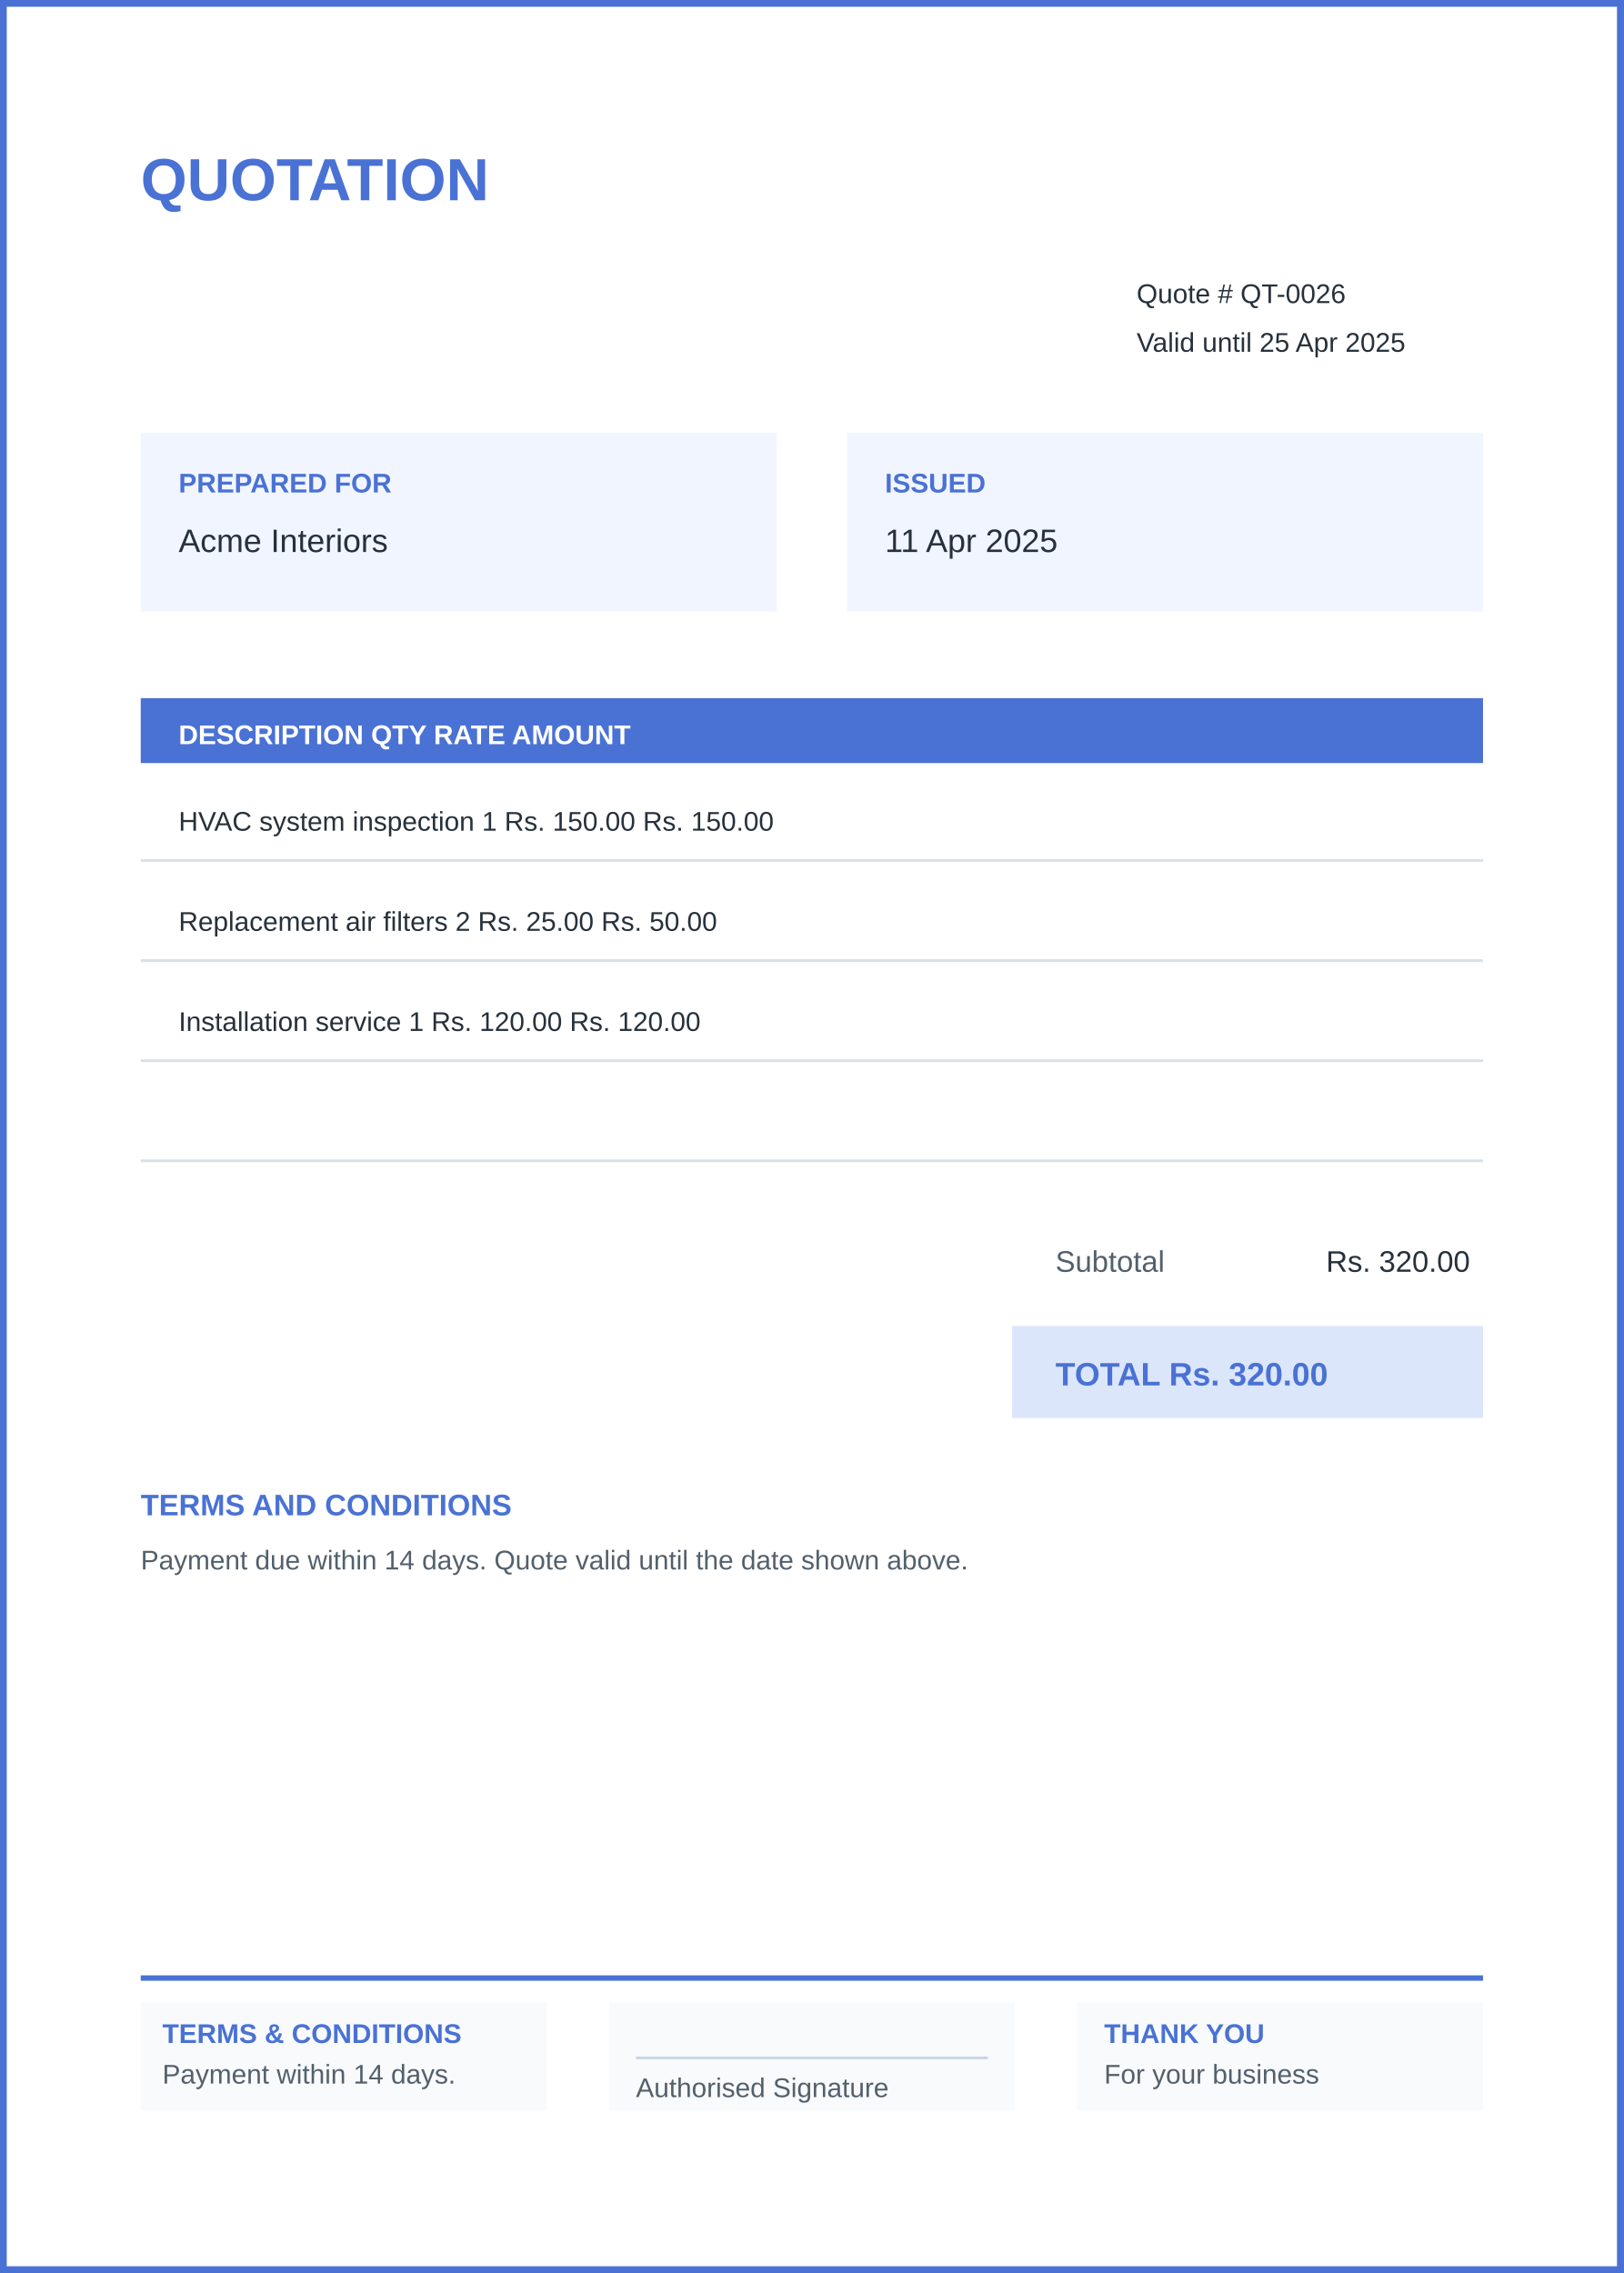
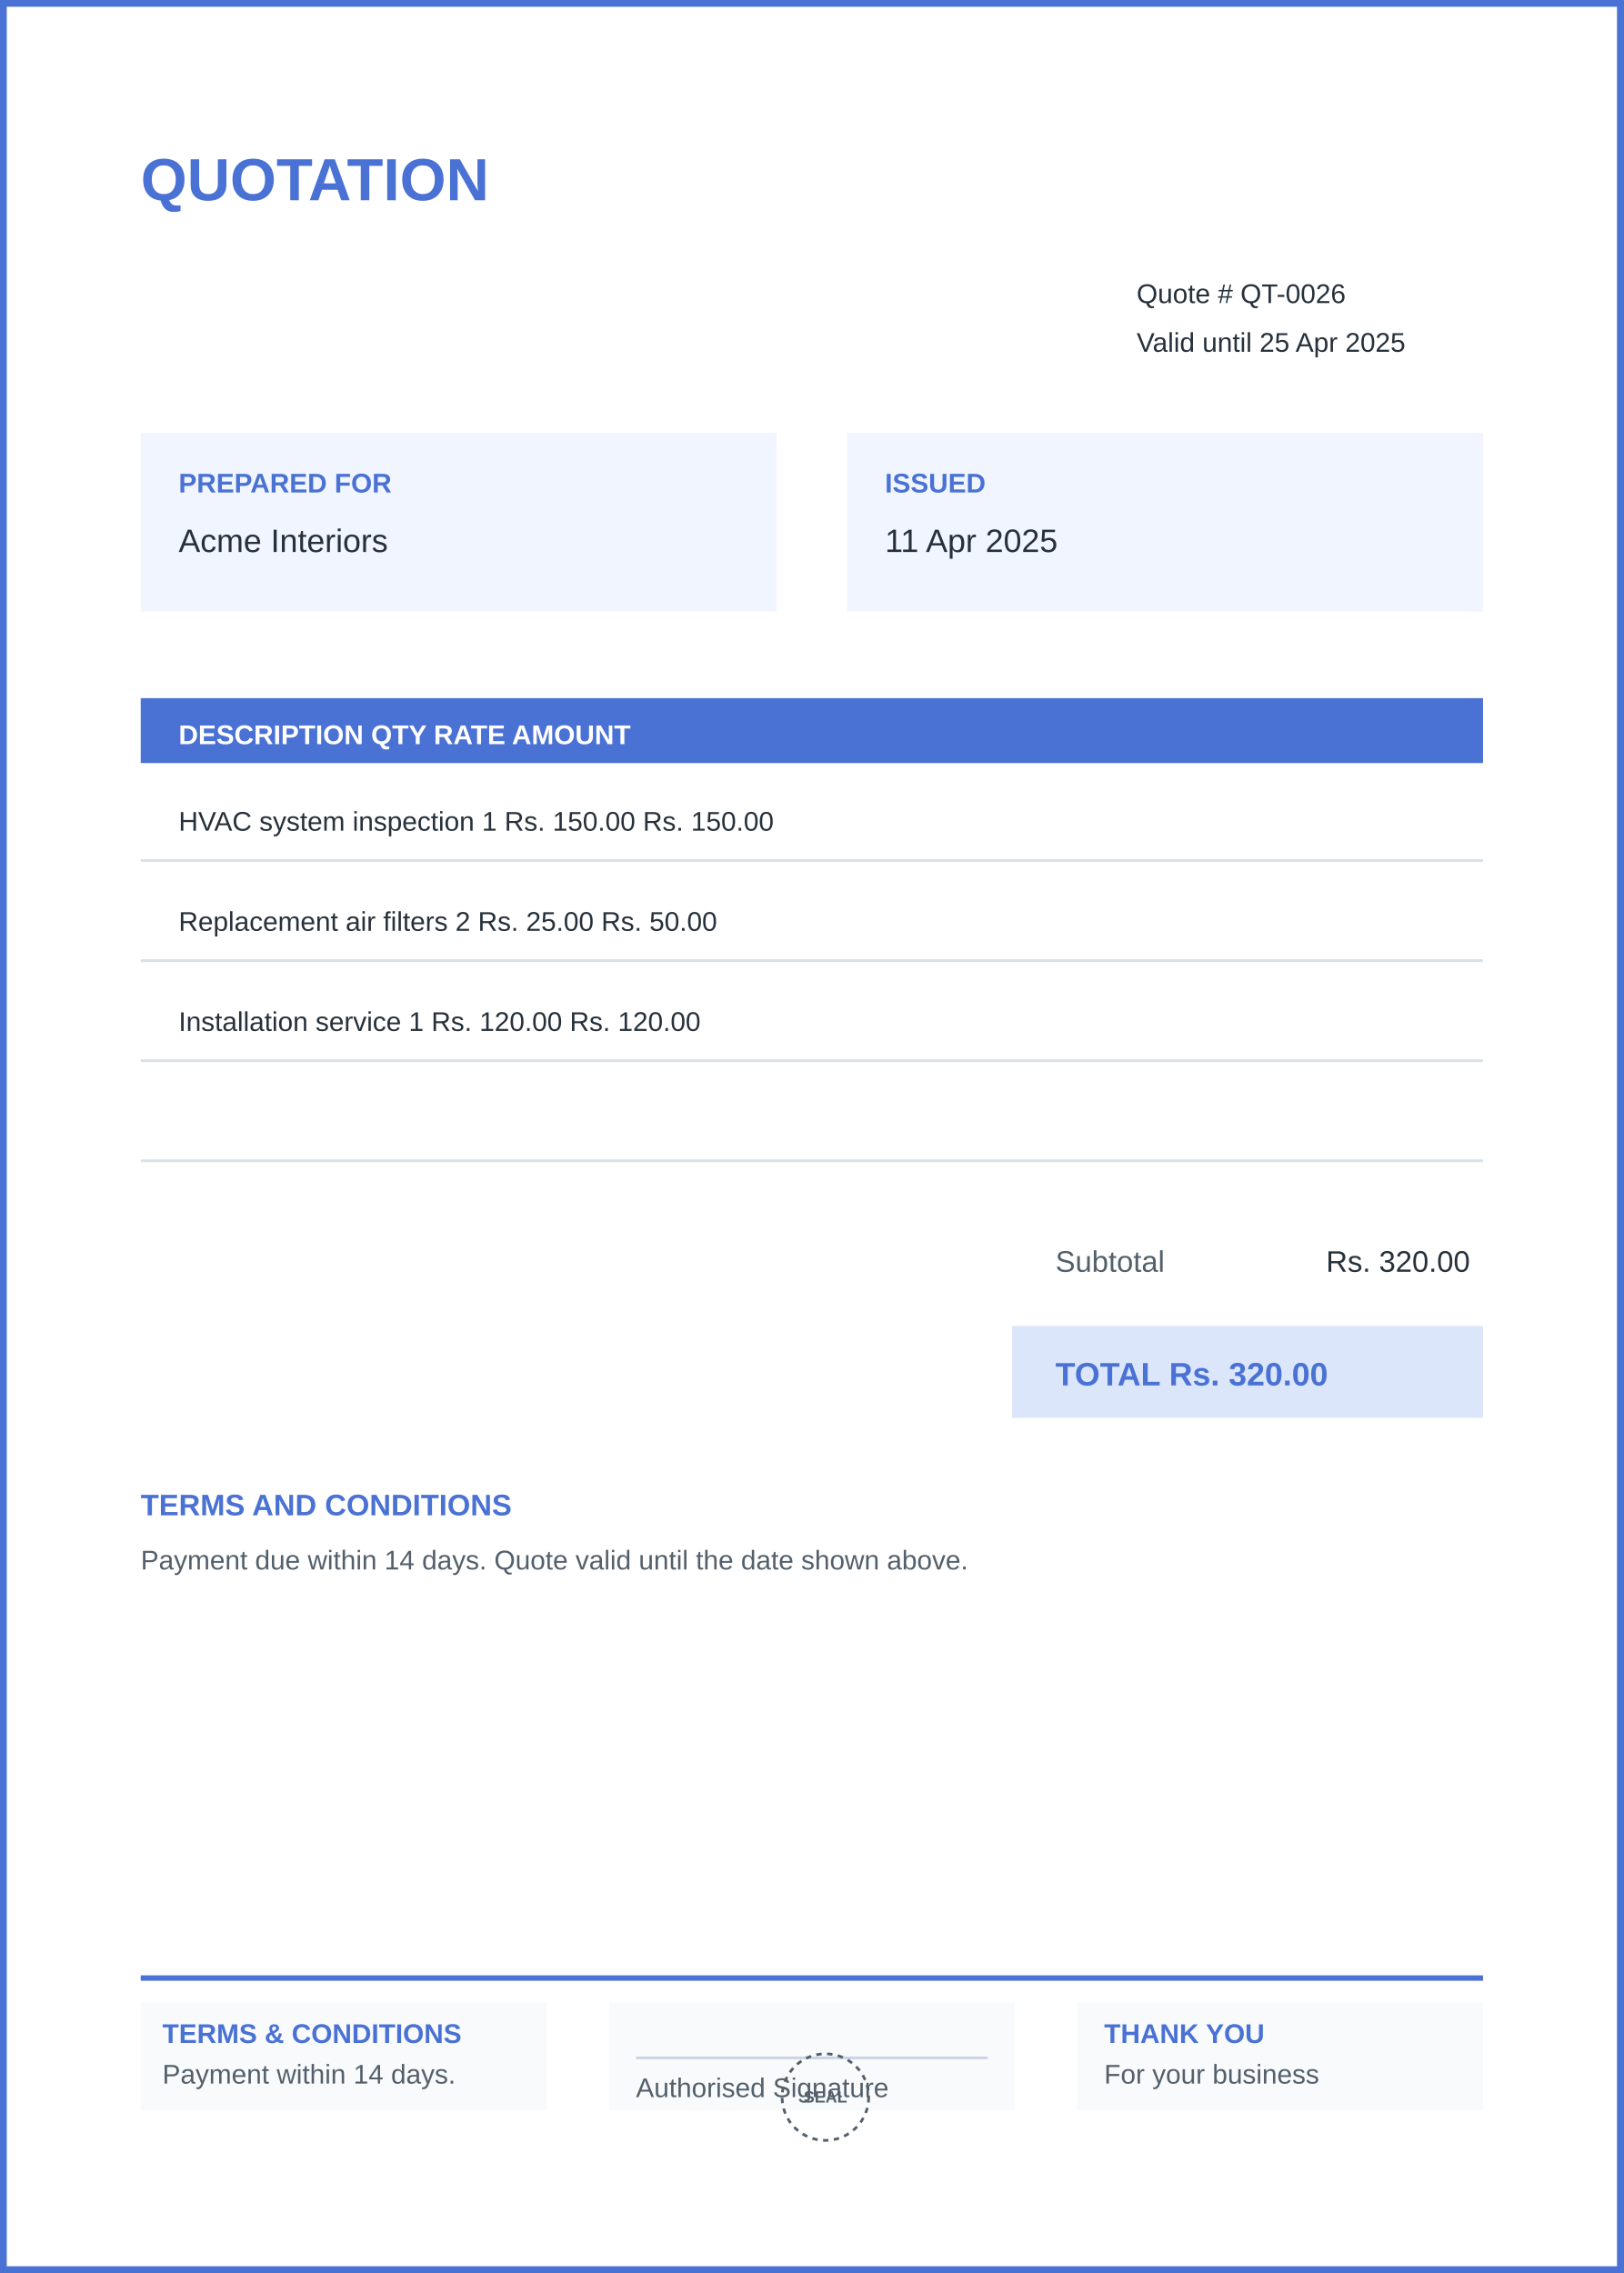
<svg xmlns="http://www.w3.org/2000/svg" viewBox="0 0 600 840">
  <rect width="600" height="840" fill="#fff" />
  <rect x="1" y="1" width="598" height="838" fill="#fff" stroke="#4a72d4" stroke-width="3" />
  <text x="52" y="74" fill="#4a72d4" font-family="Arial" font-size="22" font-weight="700">QUOTATION</text>
  <text x="420" y="112" fill="#27313b" font-family="Arial" font-size="10">Quote # QT-0026</text>
  <text x="420" y="130" fill="#27313b" font-family="Arial" font-size="10">Valid until 25 Apr 2025</text>
  <rect x="52" y="160" width="235" height="66" fill="#f1f5ff" />
  <rect x="313" y="160" width="235" height="66" fill="#f1f5ff" />
  <text x="66" y="182" fill="#4a72d4" font-family="Arial" font-size="10" font-weight="700">PREPARED FOR</text>
  <text x="66" y="204" fill="#27313b" font-family="Arial" font-size="12">Acme Interiors</text>
  <text x="327" y="182" fill="#4a72d4" font-family="Arial" font-size="10" font-weight="700">ISSUED</text>
  <text x="327" y="204" fill="#27313b" font-family="Arial" font-size="12">11 Apr 2025</text>
  <rect x="52" y="258" width="496" height="24" fill="#4a72d4" />
  <text x="66" y="275" fill="#fff" font-family="Arial" font-size="10" font-weight="700">DESCRIPTION                  QTY       RATE          AMOUNT</text>
  <path d="M52 318h496M52 355h496M52 392h496M52 429h496" stroke="#d9e1e8" />
  <text x="66" y="307" fill="#27313b" font-family="Arial" font-size="10">HVAC system inspection       1       Rs. 150.00      Rs. 150.00</text>
  <text x="66" y="344" fill="#27313b" font-family="Arial" font-size="10">Replacement air filters      2       Rs. 25.00       Rs. 50.00</text>
  <text x="66" y="381" fill="#27313b" font-family="Arial" font-size="10">Installation service         1       Rs. 120.00      Rs. 120.00</text>
  <text x="390" y="470" fill="#53606c" font-family="Arial" font-size="11">Subtotal</text>
  <text x="490" y="470" fill="#27313b" font-family="Arial" font-size="11">Rs. 320.00</text>
  <rect x="374" y="490" width="174" height="34" fill="#dce6fb" />
  <text x="390" y="512" fill="#4a72d4" font-family="Arial" font-size="12" font-weight="700">TOTAL  Rs. 320.00</text>
  <text x="52" y="560" fill="#4a72d4" font-family="Arial" font-size="11" font-weight="700">TERMS AND CONDITIONS</text>
  <text x="52" y="580" fill="#53606c" font-family="Arial" font-size="10">Payment due within 14 days. Quote valid until the date shown above.</text>
  <path d="M392 700h156" stroke="#53606c" />
  <text x="420" y="720" fill="#53606c" font-family="Arial" font-size="10">Authorised signature</text>
  <text x="52" y="760" fill="#53606c" font-family="Arial" font-size="10">Thank you for considering Goodsynk Invoices.</text>
  <g id="custom-footer">
    <rect x="24" y="670" width="552" height="146" fill="#fff" />
    <rect x="52" y="730" width="496" height="2" fill="#4A72D4" />
    <rect x="52" y="740" width="150" height="40" fill="#f8fafc" />
    <text x="60" y="755" fill="#4A72D4" font-family="Arial" font-size="10" font-weight="700">TERMS &amp; CONDITIONS</text>
    <text x="60" y="770" fill="#53606c" font-family="Arial" font-size="10">Payment within 14 days.</text>
    <rect x="225" y="740" width="150" height="40" fill="#f8fafc" />
    <rect x="235" y="760" width="130" height="1" fill="#cbd5e1" />
    <text x="235" y="775" fill="#53606c" font-family="Arial" font-size="10">Authorised Signature</text>
+     <circle cx="305" cy="775" r="16" fill="none" stroke="#53606c" stroke-width="1" stroke-dasharray="2,2" />
+     <text x="305" y="777" text-anchor="middle" font-family="Arial" font-size="6" font-weight="700" fill="#53606c">SEAL</text>
    <rect x="398" y="740" width="150" height="40" fill="#f8fafc" />
    <text x="408" y="755" fill="#4A72D4" font-family="Arial" font-size="10" font-weight="700">THANK YOU</text>
    <text x="408" y="770" fill="#53606c" font-family="Arial" font-size="10">For your business</text>
  </g>
</svg>
